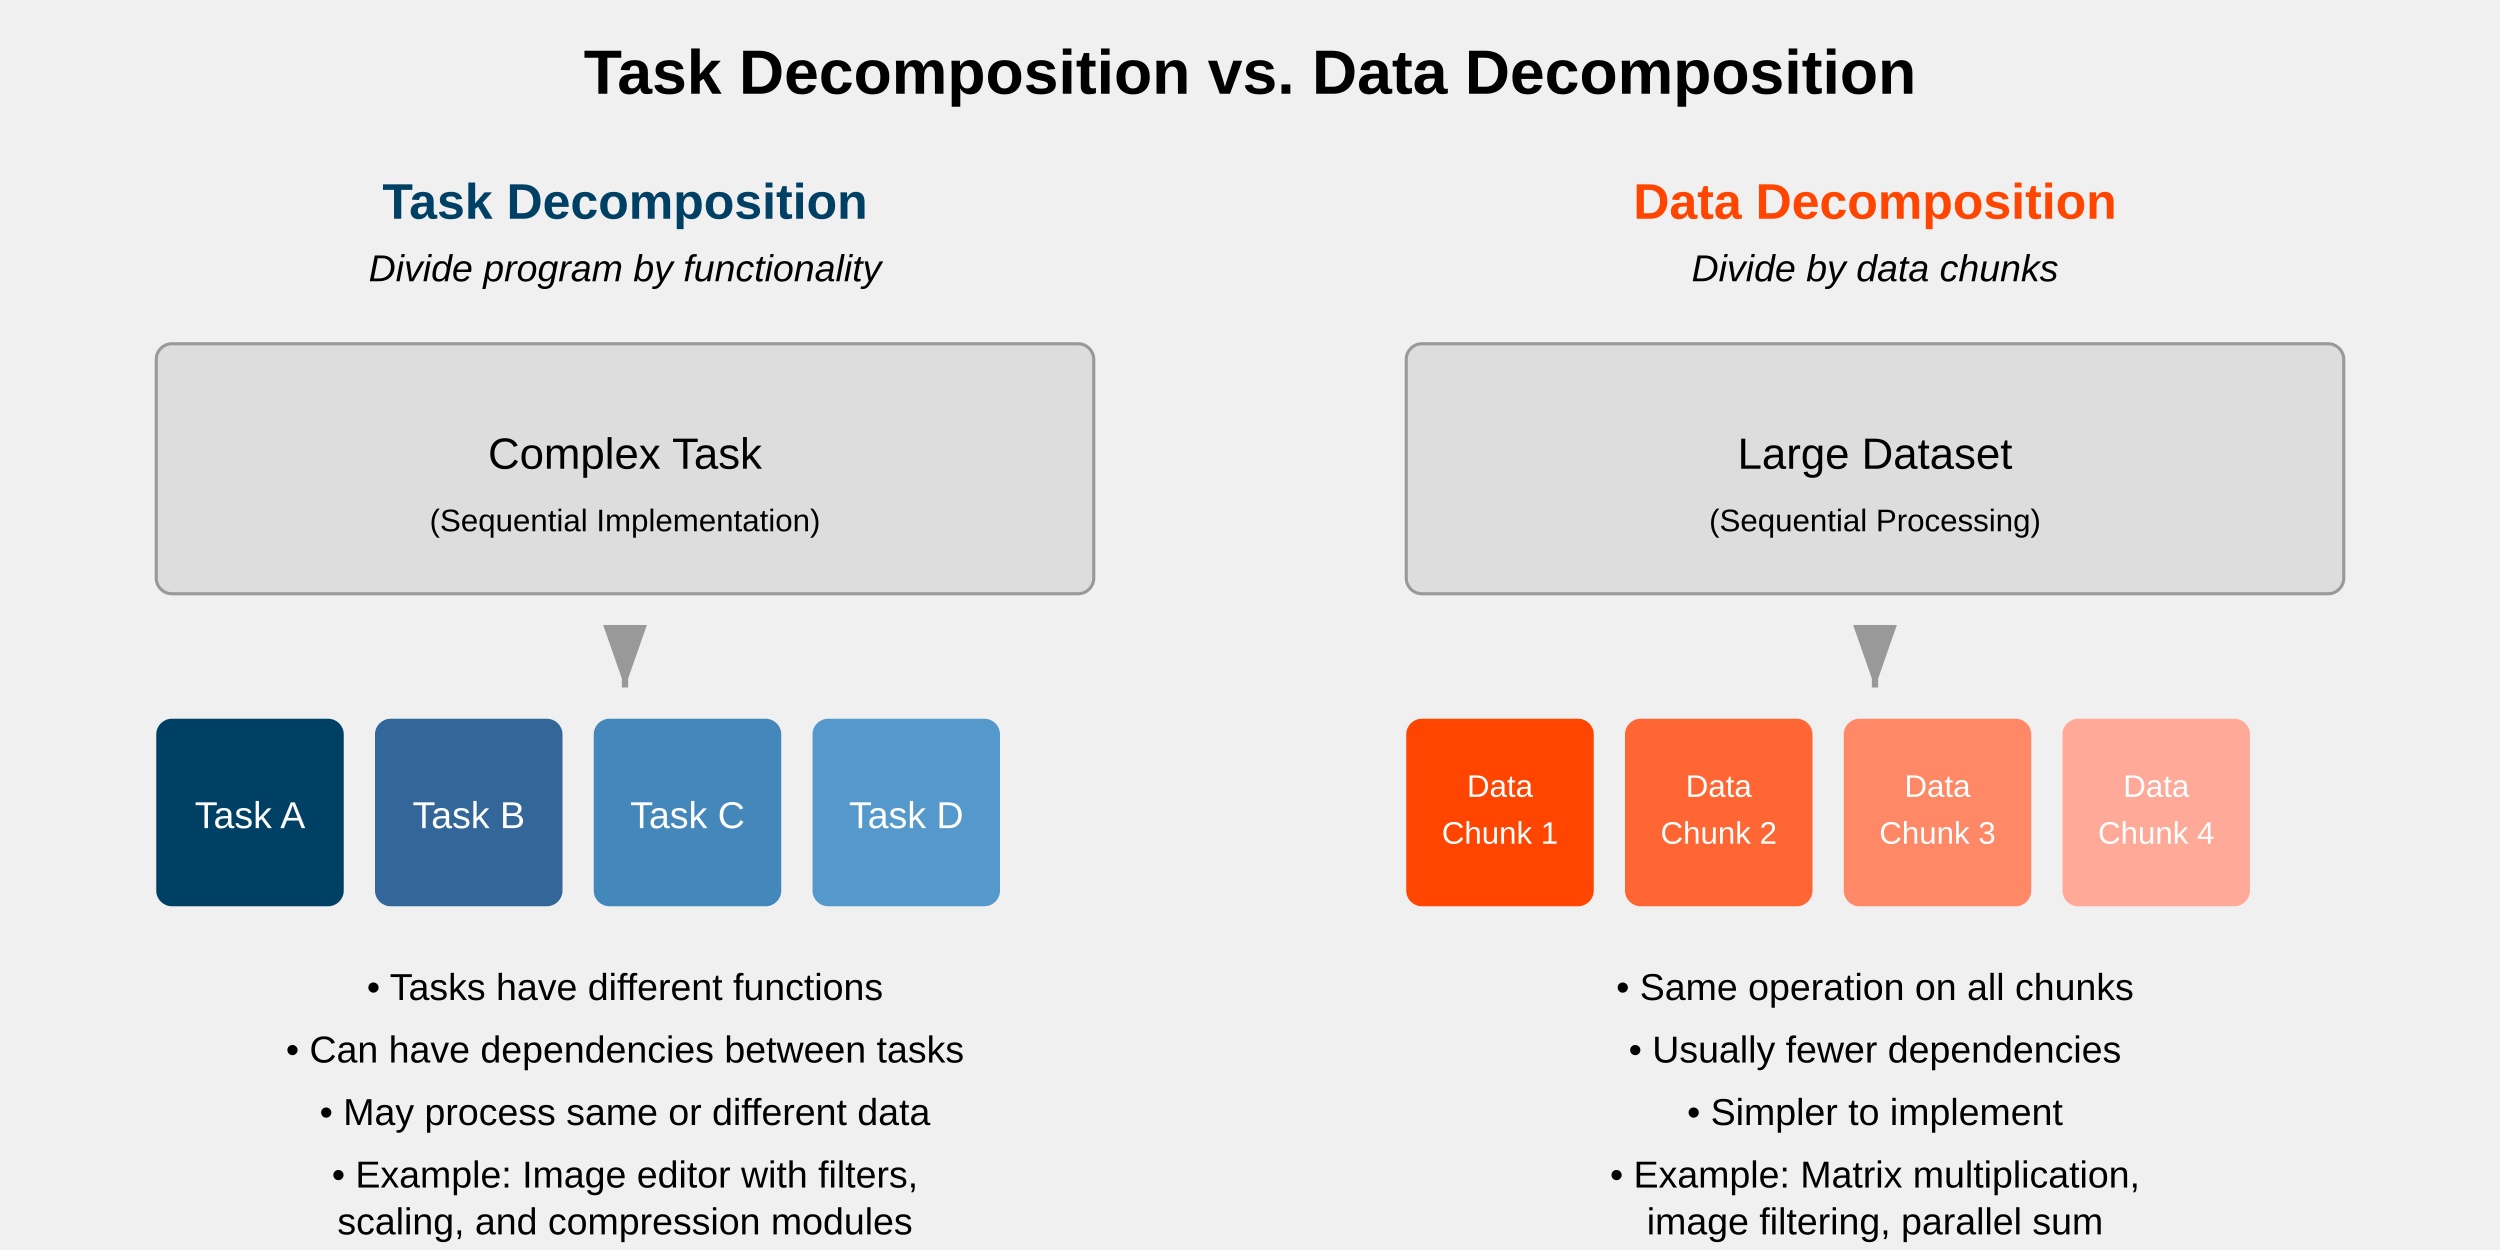
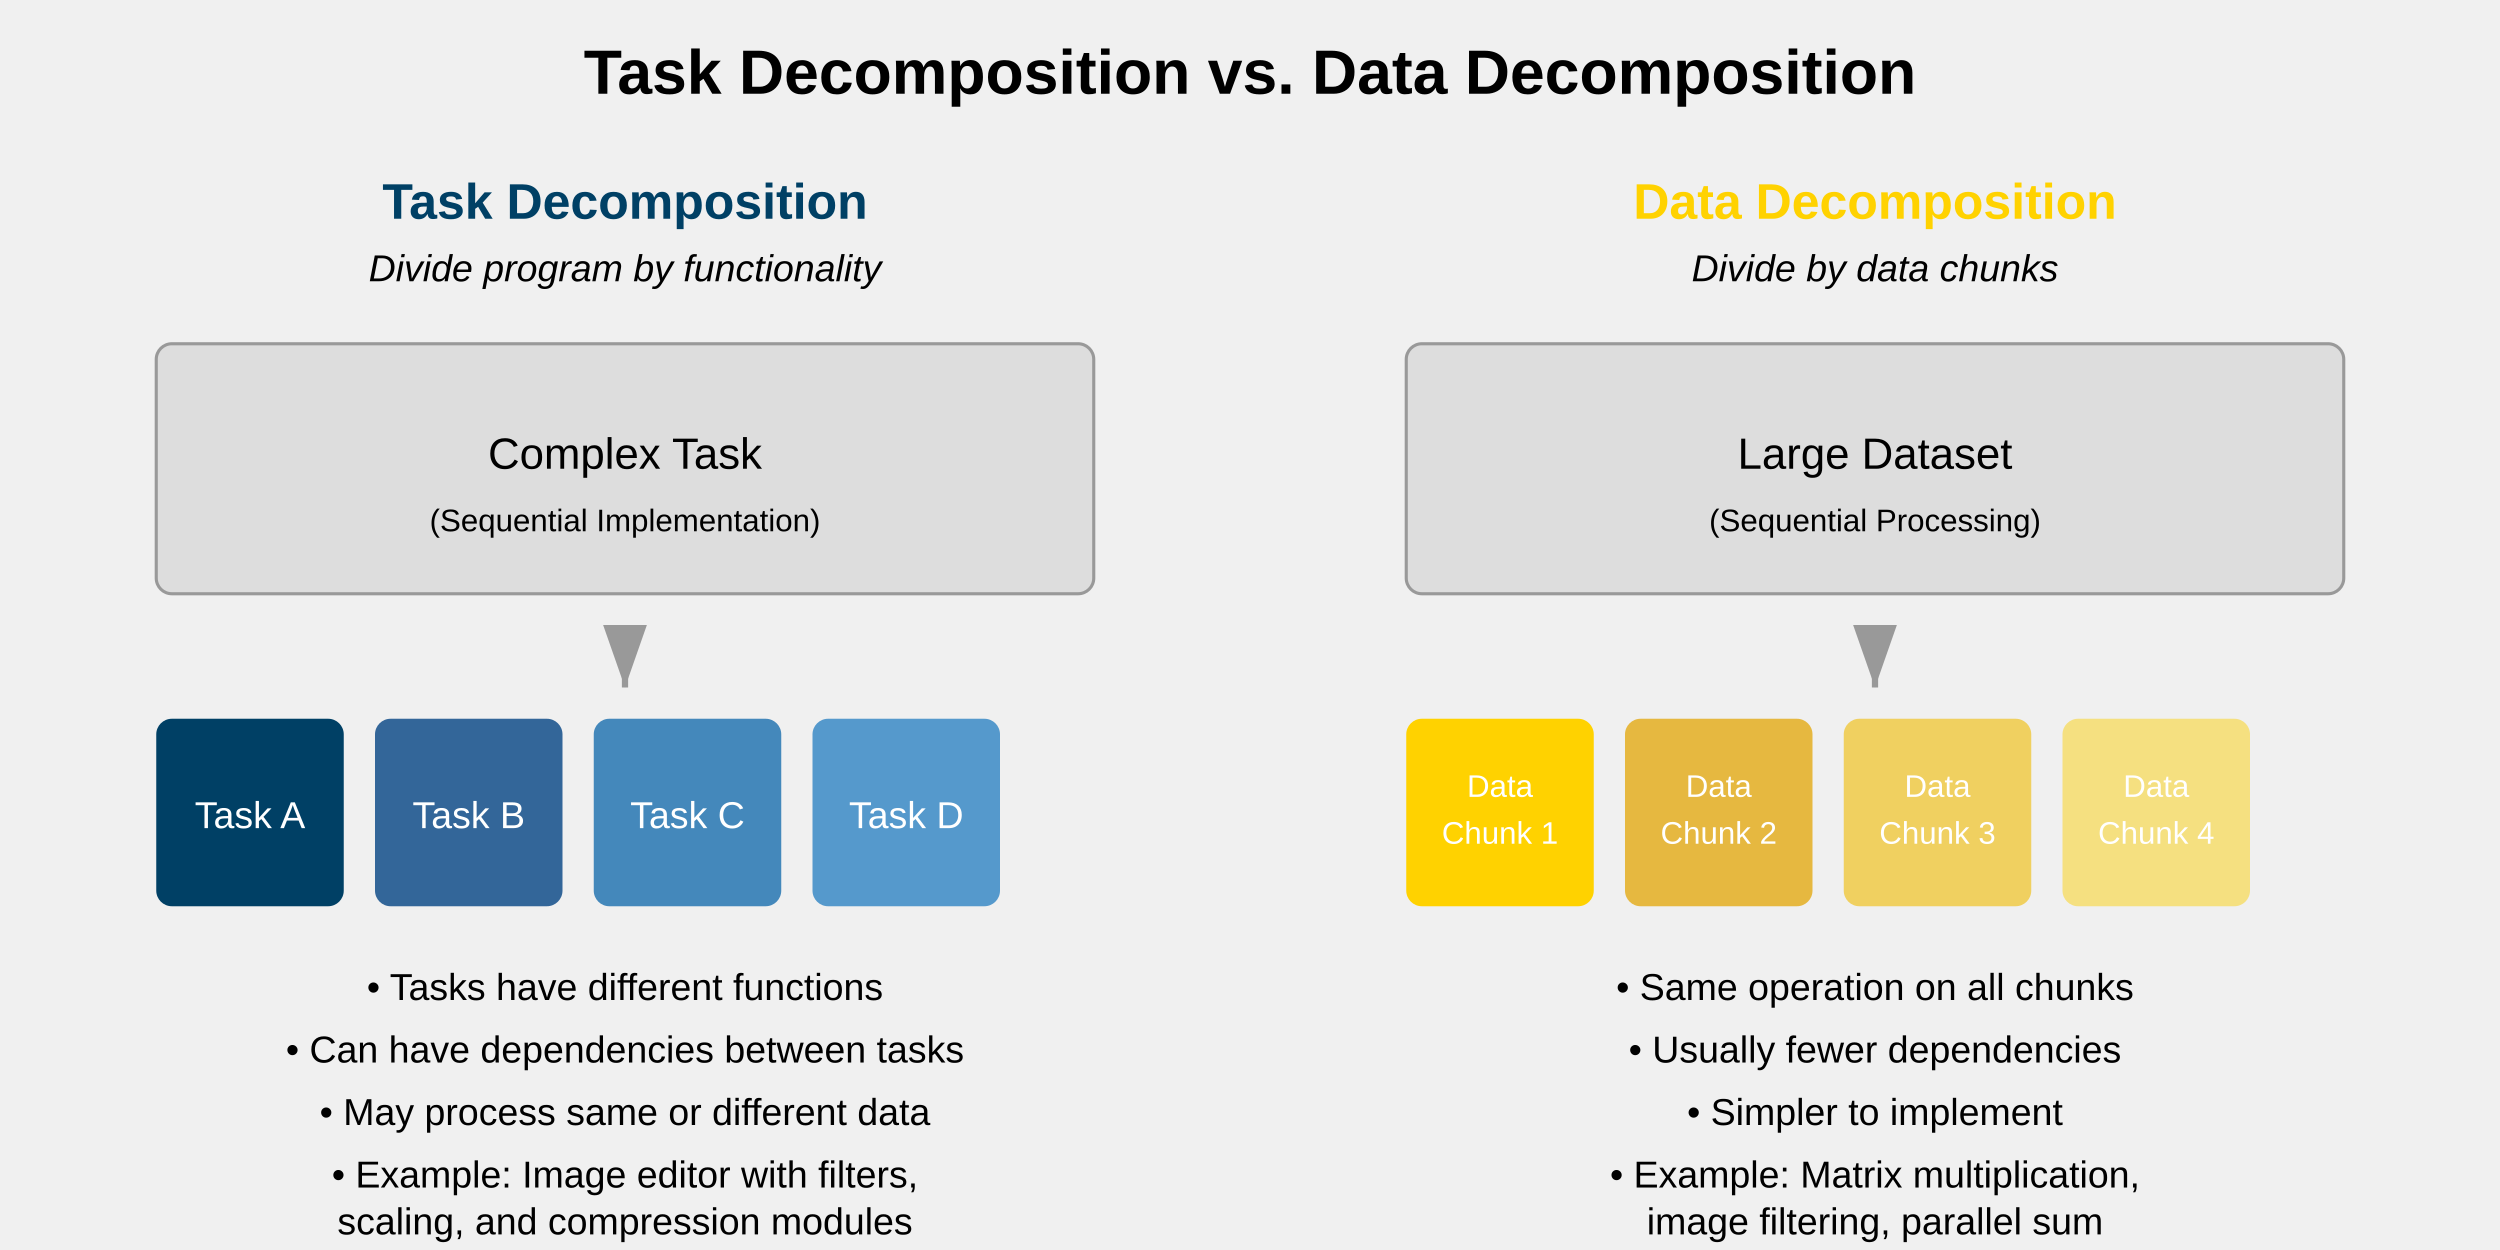
<svg xmlns="http://www.w3.org/2000/svg" width="800" height="400">
+   <defs>
+     <marker id="arrow" markerWidth="10" markerHeight="7" refX="10" refY="3.5" orient="auto">
+       <polygon points="0 0, 10 3.5, 0 7" fill="#999999" />
+     </marker>
+   </defs>
  <text x="400" y="30" text-anchor="middle" font-family="Arial" font-size="20" font-weight="bold">Task Decomposition vs. Data Decomposition</text>
  <text x="200" y="70" text-anchor="middle" font-family="Arial" font-size="16" font-weight="bold" fill="#004065">Task Decomposition</text>
  <text x="200" y="90" text-anchor="middle" font-family="Arial" font-size="12" font-style="italic">Divide program by functionality</text>
  <rect x="50" y="110" width="300" height="80" fill="#DDDDDD" rx="5" ry="5" stroke="#999999" />
  <text x="200" y="150" text-anchor="middle" font-family="Arial" font-size="14">Complex Task</text>
  <text x="200" y="170" text-anchor="middle" font-family="Arial" font-size="10">(Sequential Implementation)</text>
  <path d="M200,200 L200,220" stroke="#999999" stroke-width="2" marker-end="url(#arrow)" />
  <rect x="50" y="230" width="60" height="60" fill="#004065" rx="5" ry="5" />
  <text x="80" y="265" text-anchor="middle" font-family="Arial" font-size="12" fill="white">Task A</text>
  <rect x="120" y="230" width="60" height="60" fill="#336699" rx="5" ry="5" />
  <text x="150" y="265" text-anchor="middle" font-family="Arial" font-size="12" fill="white">Task B</text>
  <rect x="190" y="230" width="60" height="60" fill="#4488BB" rx="5" ry="5" />
  <text x="220" y="265" text-anchor="middle" font-family="Arial" font-size="12" fill="white">Task C</text>
  <rect x="260" y="230" width="60" height="60" fill="#5599CC" rx="5" ry="5" />
  <text x="290" y="265" text-anchor="middle" font-family="Arial" font-size="12" fill="white">Task D</text>
  <text x="200" y="320" text-anchor="middle" font-family="Arial" font-size="12">• Tasks have different functions</text>
  <text x="200" y="340" text-anchor="middle" font-family="Arial" font-size="12">• Can have dependencies between tasks</text>
  <text x="200" y="360" text-anchor="middle" font-family="Arial" font-size="12">• May process same or different data</text>
  <text x="200" y="380" text-anchor="middle" font-family="Arial" font-size="12">• Example: Image editor with filters,</text>
  <text x="200" y="395" text-anchor="middle" font-family="Arial" font-size="12">scaling, and compression modules</text>
-   <text x="600" y="70" text-anchor="middle" font-family="Arial" font-size="16" font-weight="bold" fill="#FF4500">Data Decomposition</text>
+   <text x="600" y="70" text-anchor="middle" font-family="Arial" font-size="16" font-weight="bold" fill="#FFD200">Data Decomposition</text>
  <text x="600" y="90" text-anchor="middle" font-family="Arial" font-size="12" font-style="italic">Divide by data chunks</text>
  <rect x="450" y="110" width="300" height="80" fill="#DDDDDD" rx="5" ry="5" stroke="#999999" />
  <text x="600" y="150" text-anchor="middle" font-family="Arial" font-size="14">Large Dataset</text>
  <text x="600" y="170" text-anchor="middle" font-family="Arial" font-size="10">(Sequential Processing)</text>
  <path d="M600,200 L600,220" stroke="#999999" stroke-width="2" marker-end="url(#arrow)" />
-   <rect x="450" y="230" width="60" height="60" fill="#FF4500" rx="5" ry="5" />
+   <rect x="450" y="230" width="60" height="60" fill="#FFD200" rx="5" ry="5" />
  <text x="480" y="255" text-anchor="middle" font-family="Arial" font-size="10" fill="white">Data</text>
  <text x="480" y="270" text-anchor="middle" font-family="Arial" font-size="10" fill="white">Chunk 1</text>
-   <rect x="520" y="230" width="60" height="60" fill="#FF6633" rx="5" ry="5" />
+   <rect x="520" y="230" width="60" height="60" fill="#e6b840" rx="5" ry="5" />
  <text x="550" y="255" text-anchor="middle" font-family="Arial" font-size="10" fill="white">Data</text>
  <text x="550" y="270" text-anchor="middle" font-family="Arial" font-size="10" fill="white">Chunk 2</text>
-   <rect x="590" y="230" width="60" height="60" fill="#FF8866" rx="5" ry="5" />
+   <rect x="590" y="230" width="60" height="60" fill="#f0d060" rx="5" ry="5" />
  <text x="620" y="255" text-anchor="middle" font-family="Arial" font-size="10" fill="white">Data</text>
  <text x="620" y="270" text-anchor="middle" font-family="Arial" font-size="10" fill="white">Chunk 3</text>
-   <rect x="660" y="230" width="60" height="60" fill="#FFAA99" rx="5" ry="5" />
+   <rect x="660" y="230" width="60" height="60" fill="#f5e080" rx="5" ry="5" />
  <text x="690" y="255" text-anchor="middle" font-family="Arial" font-size="10" fill="white">Data</text>
  <text x="690" y="270" text-anchor="middle" font-family="Arial" font-size="10" fill="white">Chunk 4</text>
  <text x="600" y="320" text-anchor="middle" font-family="Arial" font-size="12">• Same operation on all chunks</text>
  <text x="600" y="340" text-anchor="middle" font-family="Arial" font-size="12">• Usually fewer dependencies</text>
  <text x="600" y="360" text-anchor="middle" font-family="Arial" font-size="12">• Simpler to implement</text>
  <text x="600" y="380" text-anchor="middle" font-family="Arial" font-size="12">• Example: Matrix multiplication,</text>
  <text x="600" y="395" text-anchor="middle" font-family="Arial" font-size="12">image filtering, parallel sum</text>
-   <defs>
-     <marker id="arrow" markerWidth="10" markerHeight="7" refX="10" refY="3.5" orient="auto">
-       <polygon points="0 0, 10 3.5, 0 7" fill="#999999" />
-     </marker>
-   </defs>
</svg>
